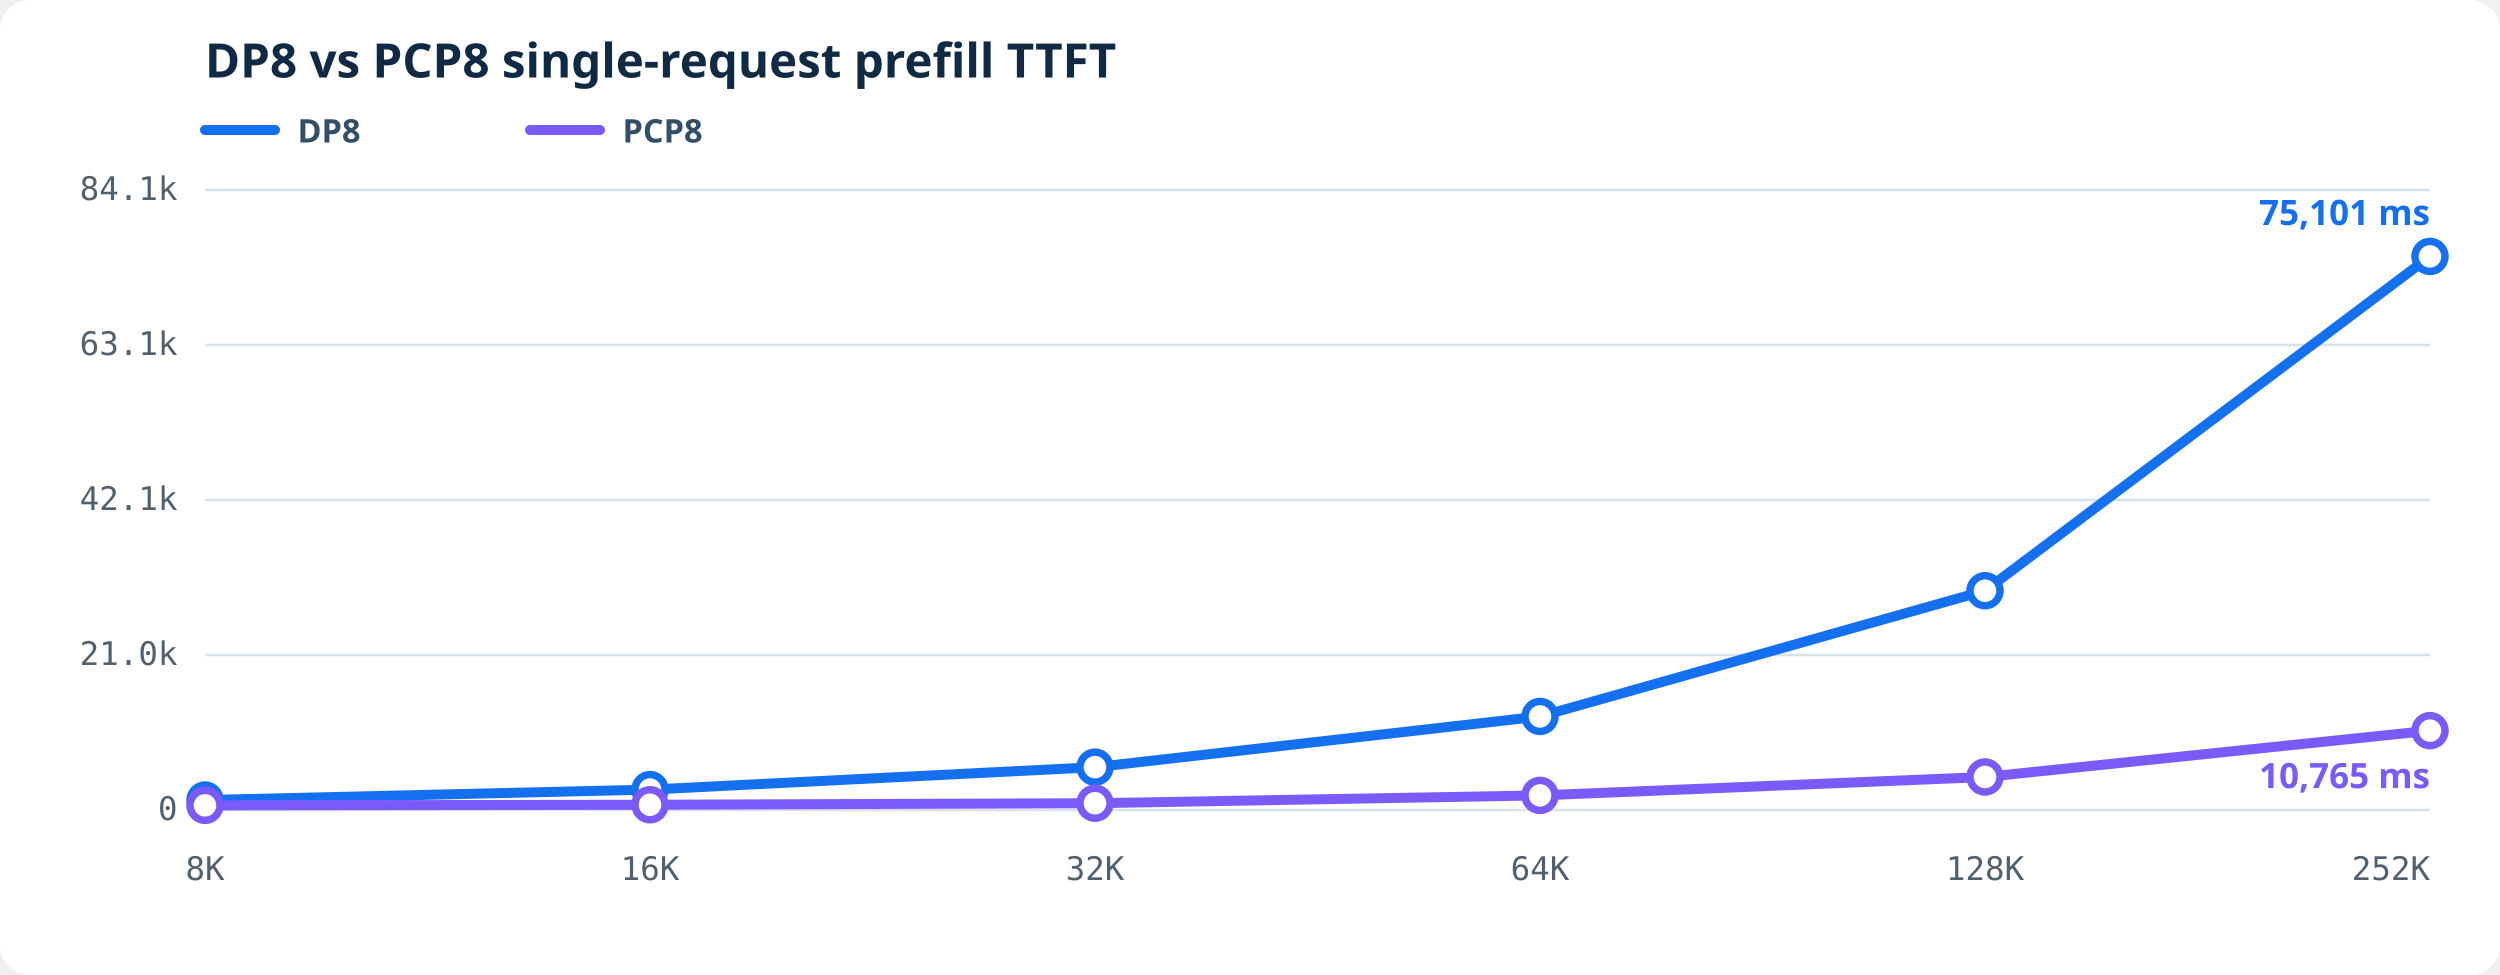
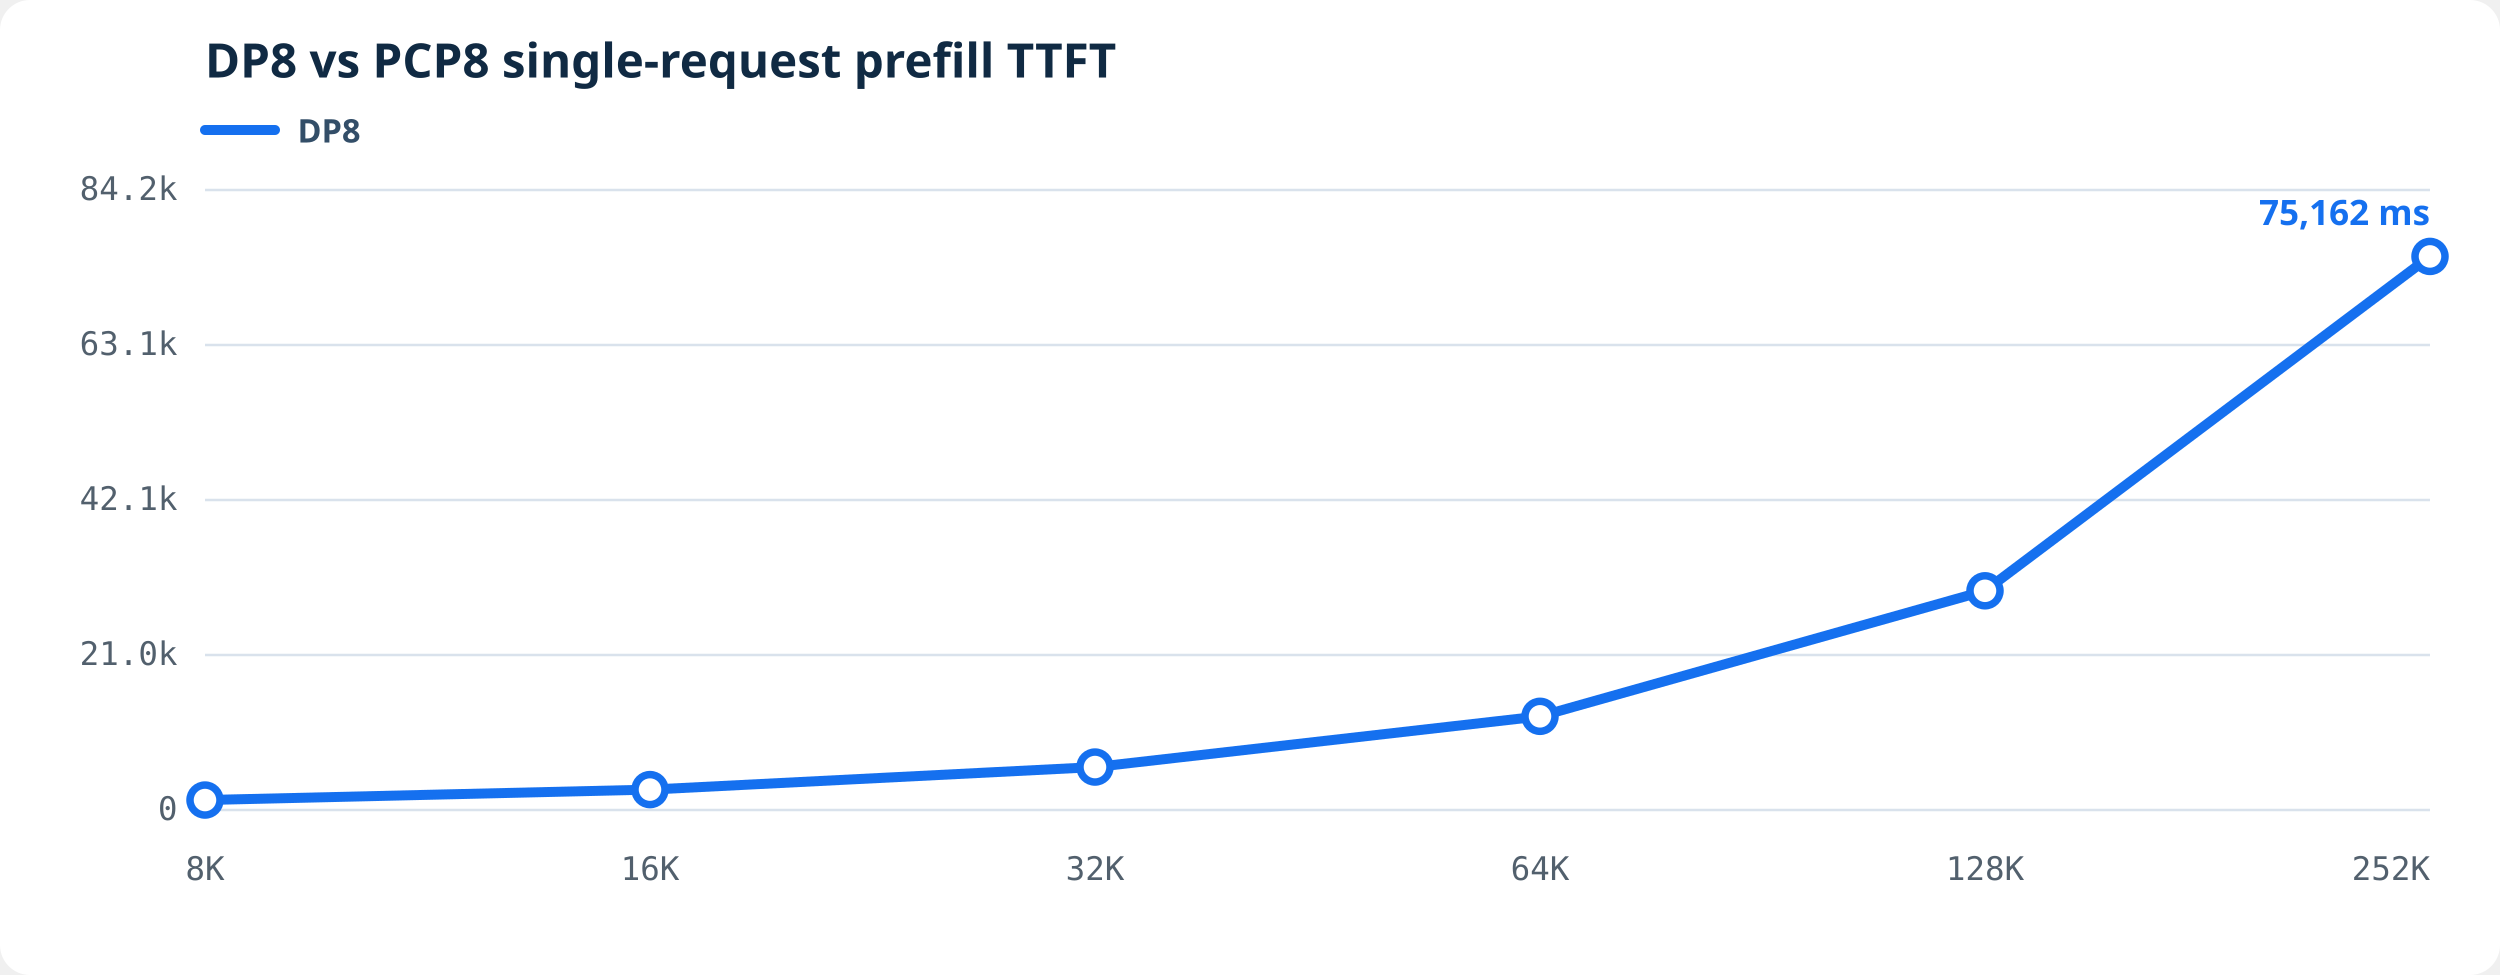
<svg xmlns="http://www.w3.org/2000/svg" viewBox="0 0 1000 390" role="img" aria-labelledby="prefill-ttft-title prefill-ttft-desc">
  <style>.bg{fill:#fff}.grid{stroke:#d9e2ec;stroke-width:1}.axis{fill:#52606d;font:13px ui-monospace,SFMono-Regular,Consolas,monospace}.heading{fill:#102a43;font:600 19px system-ui,sans-serif}.line{fill:none;stroke-width:4;stroke-linejoin:round;stroke-linecap:round}.dot{fill:#fff;stroke-width:3}.latest{stroke-width:3}.legend{fill:#334e68;font:600 13px system-ui,sans-serif}.value{font:600 14px system-ui,sans-serif}</style>
  <rect class="bg" width="1000" height="390" rx="12" />
  <text class="heading" x="82" y="31">DP8 vs PCP8 single-request prefill TTFT</text>
  <line x1="82" y1="52" x2="110" y2="52" stroke="#1570ef" stroke-width="4" stroke-linecap="round" />
  <text class="legend" x="119" y="57">DP8</text>
-   <line x1="212" y1="52" x2="240" y2="52" stroke="#7a5af8" stroke-width="4" stroke-linecap="round" />
-   <text class="legend" x="249" y="57">PCP8</text>
  <line class="grid" x1="82" y1="324.00" x2="972" y2="324.00" />
  <text class="axis" text-anchor="end" x="71" y="328.00">0</text>
  <line class="grid" x1="82" y1="262.00" x2="972" y2="262.00" />
  <text class="axis" text-anchor="end" x="71" y="266.00">21.0k</text>
  <line class="grid" x1="82" y1="200.00" x2="972" y2="200.00" />
  <text class="axis" text-anchor="end" x="71" y="204.00">42.1k</text>
  <line class="grid" x1="82" y1="138.00" x2="972" y2="138.00" />
  <text class="axis" text-anchor="end" x="71" y="142.00">63.1k</text>
  <line class="grid" x1="82" y1="76.00" x2="972" y2="76.00" />
-   <text class="axis" text-anchor="end" x="71" y="80.00">84.1k</text>
+   <text class="axis" text-anchor="end" x="71" y="80.00">84.2k</text>
  <text class="axis" text-anchor="middle" x="82.00" y="352">8K</text>
  <text class="axis" text-anchor="middle" x="260.00" y="352">16K</text>
  <text class="axis" text-anchor="middle" x="438.00" y="352">32K</text>
  <text class="axis" text-anchor="middle" x="616.00" y="352">64K</text>
  <text class="axis" text-anchor="middle" x="794.00" y="352">128K</text>
  <text class="axis" text-anchor="end" x="972.00" y="352">252K</text>
-   <polyline class="line" stroke="#1570ef" points="82.00,320.02 260.00,315.83 438.00,306.86 616.00,286.57 794.00,236.29 972.00,102.57" />
+   <polyline class="line" stroke="#1570ef" points="82.00,320.02 260.00,315.84 438.00,306.82 616.00,286.53 794.00,236.32 972.00,102.57" />
  <circle class="dot" fill="#fff" stroke="#1570ef" cx="82.00" cy="320.02" r="6" />
-   <circle class="dot" fill="#fff" stroke="#1570ef" cx="260.00" cy="315.83" r="6" />
-   <circle class="dot" fill="#fff" stroke="#1570ef" cx="438.00" cy="306.86" r="6" />
-   <circle class="dot" fill="#fff" stroke="#1570ef" cx="616.00" cy="286.57" r="6" />
-   <circle class="dot" fill="#fff" stroke="#1570ef" cx="794.00" cy="236.29" r="6" />
+   <circle class="dot" fill="#fff" stroke="#1570ef" cx="260.00" cy="315.84" r="6" />
+   <circle class="dot" fill="#fff" stroke="#1570ef" cx="438.00" cy="306.82" r="6" />
+   <circle class="dot" fill="#fff" stroke="#1570ef" cx="616.00" cy="286.53" r="6" />
+   <circle class="dot" fill="#fff" stroke="#1570ef" cx="794.00" cy="236.32" r="6" />
  <circle class="dot latest" fill="#1570ef" stroke="#1570ef" cx="972.00" cy="102.57" r="6" />
-   <text class="value" fill="#1570ef" text-anchor="end" x="972.00" y="90.00">75,101 ms</text>
-   <polyline class="line" stroke="#7a5af8" points="82.00,322.14 260.00,321.90 438.00,321.29 616.00,318.16 794.00,310.79 972.00,292.26" />
-   <circle class="dot" fill="#fff" stroke="#7a5af8" cx="82.00" cy="322.14" r="6" />
-   <circle class="dot" fill="#fff" stroke="#7a5af8" cx="260.00" cy="321.90" r="6" />
-   <circle class="dot" fill="#fff" stroke="#7a5af8" cx="438.00" cy="321.29" r="6" />
-   <circle class="dot" fill="#fff" stroke="#7a5af8" cx="616.00" cy="318.16" r="6" />
-   <circle class="dot" fill="#fff" stroke="#7a5af8" cx="794.00" cy="310.79" r="6" />
-   <circle class="dot latest" fill="#7a5af8" stroke="#7a5af8" cx="972.00" cy="292.26" r="6" />
-   <text class="value" fill="#7a5af8" text-anchor="end" x="972.00" y="315.26">10,765 ms</text>
+   <text class="value" fill="#1570ef" text-anchor="end" x="972.00" y="90.00">75,162 ms</text>
</svg>
